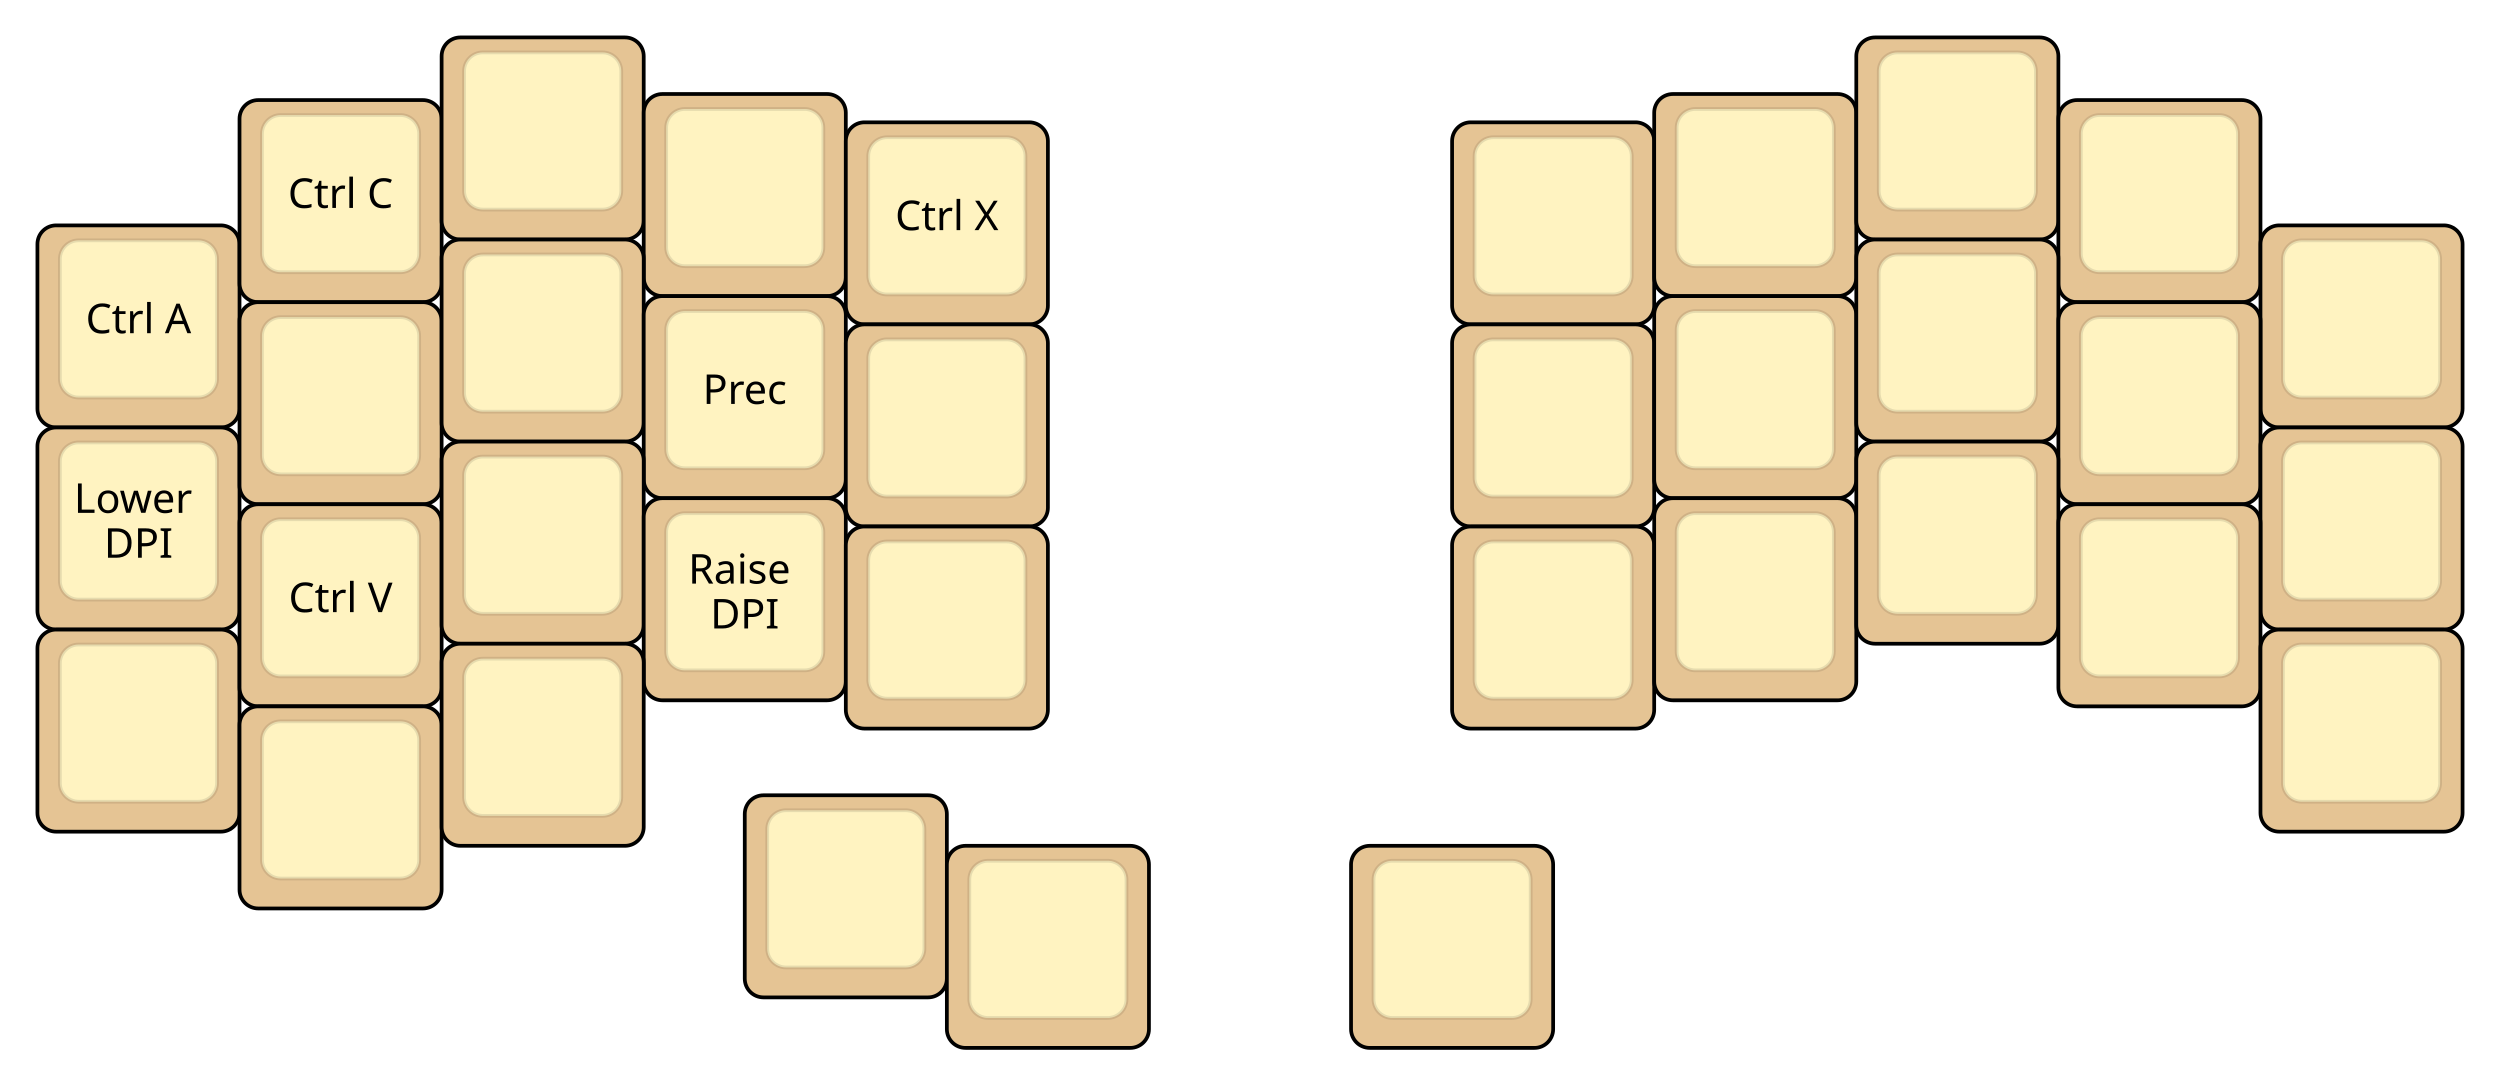
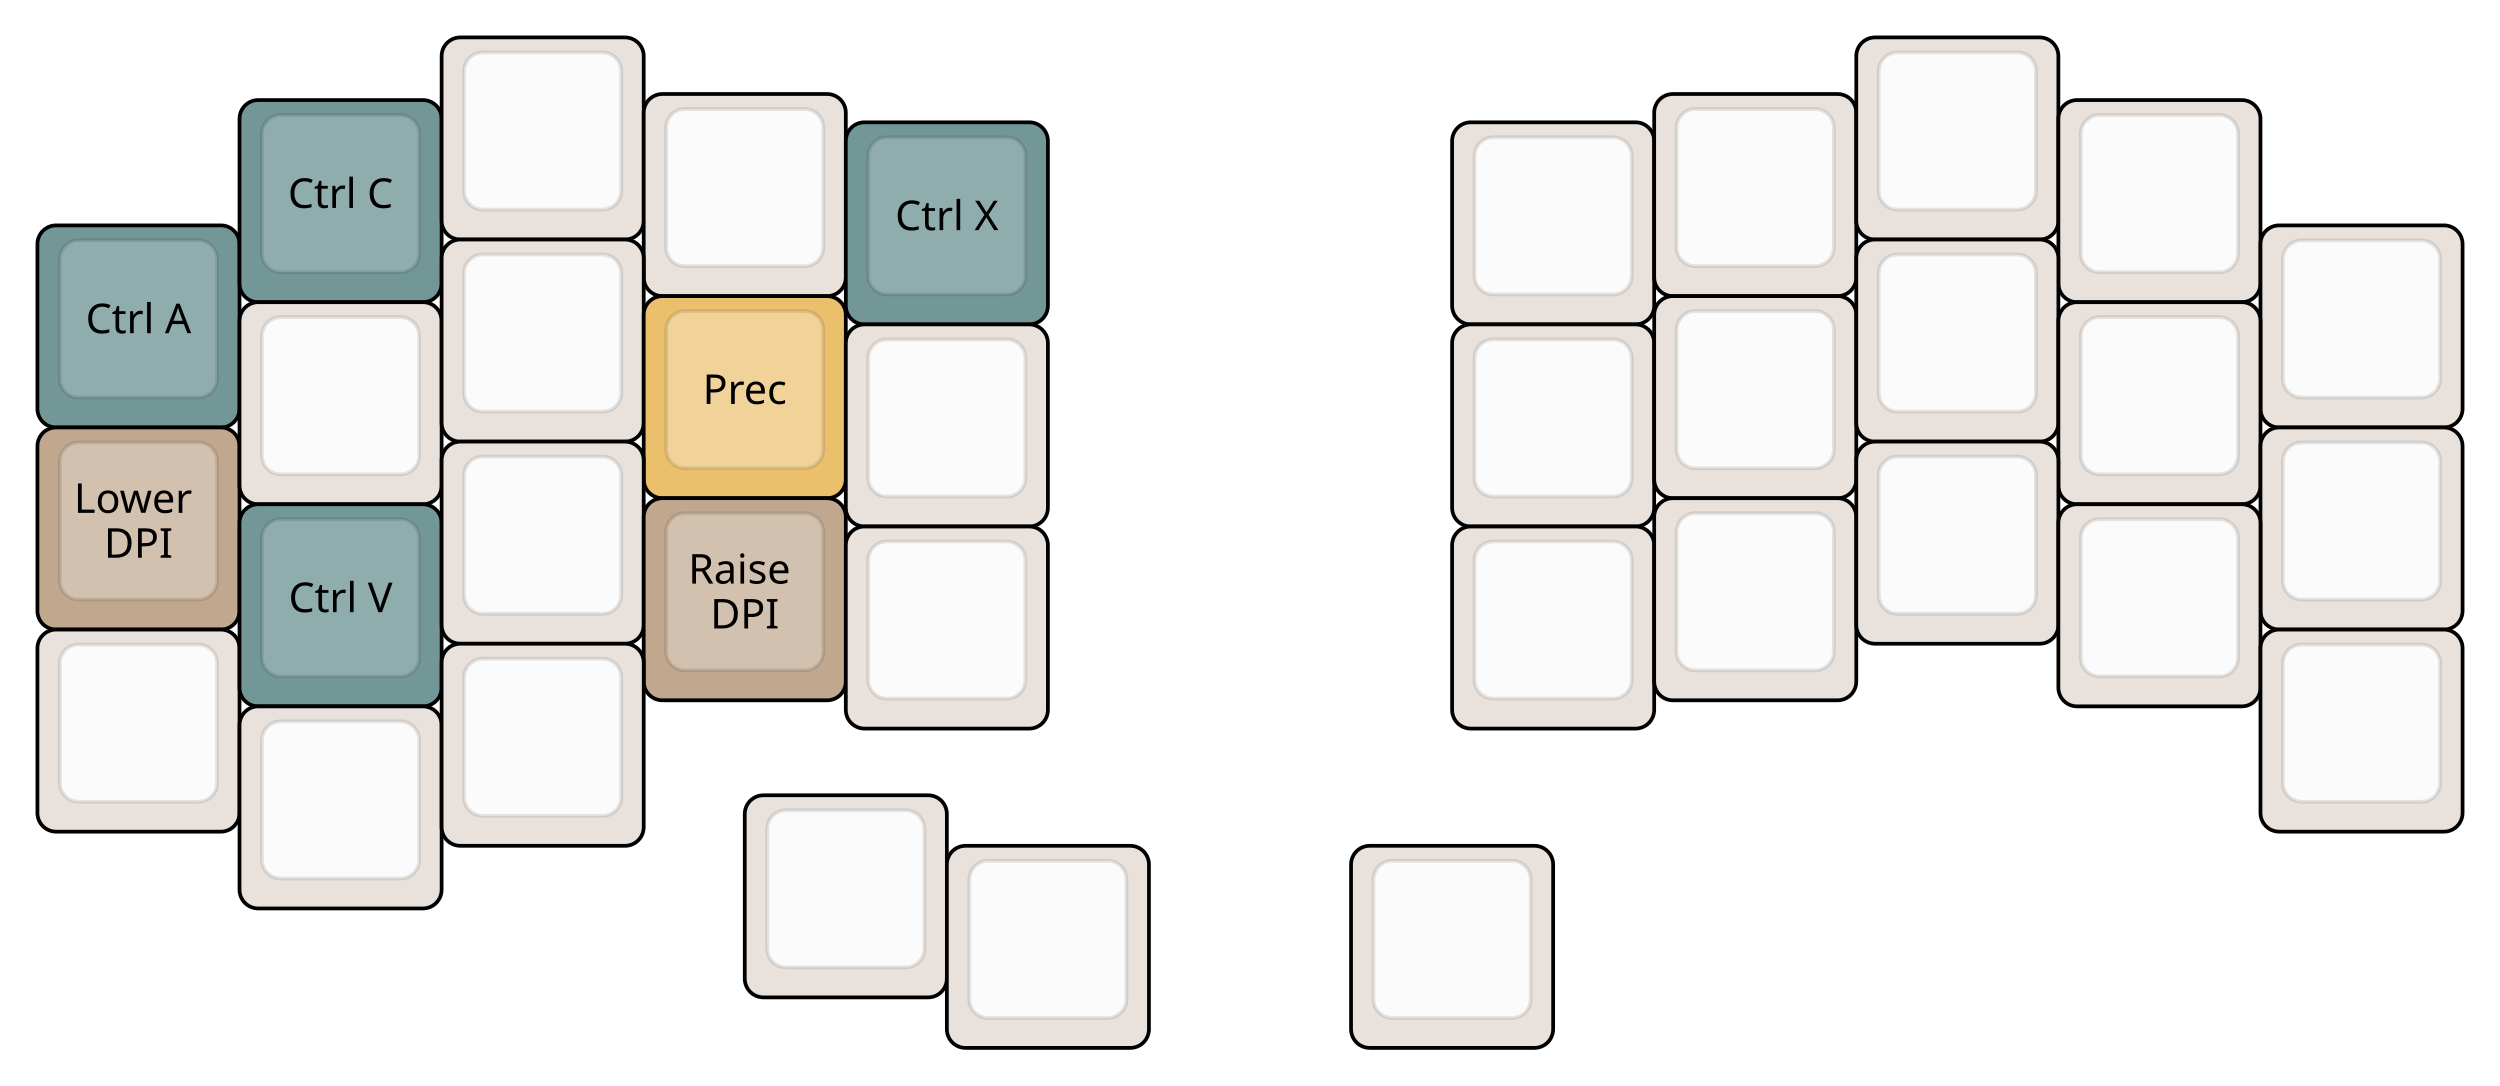
<svg xmlns="http://www.w3.org/2000/svg" width="668px" height="290x" viewBox="0 0 668 290">
  <style type="text/css">
    .keycap .border { stroke: black; stroke-width: 1; }
    .keycap .inner.border { stroke: rgba(0,0,0,.1); }
    .keycap { font-family: sans-serif; font-size: 11px}
    .keycap .sub { font-size: 9px}
  </style>
  <g class="keycap mod_implicit">
-     <rect x="10" y="60.22" width="54" height="54" rx="5" fill="#e5c494" class="outer border" />
-     <rect x="16" y="64.22" width="42" height="42" rx="5" fill="#fff3c1" class="inner border" />
+     <rect x="10" y="60.22" width="54" height="54" rx="5" fill="#739797" class="outer border" />
+     <rect x="16" y="64.22" width="42" height="42" rx="5" fill="#90adad" class="inner border" />
    <text x="37" y="85.22" text-anchor="middle" dominant-baseline="middle" class="main">
      <tspan x="37" dy="0">Ctrl A</tspan>
    </text>
  </g>
  <g class="keycap mod_implicit">
-     <rect x="64" y="26.74" width="54" height="54" rx="5" fill="#e5c494" class="outer border" />
-     <rect x="70" y="30.74" width="42" height="42" rx="5" fill="#fff3c1" class="inner border" />
+     <rect x="64" y="26.74" width="54" height="54" rx="5" fill="#739797" class="outer border" />
+     <rect x="70" y="30.74" width="42" height="42" rx="5" fill="#90adad" class="inner border" />
    <text x="91" y="51.74" text-anchor="middle" dominant-baseline="middle" class="main">
      <tspan x="91" dy="0">Ctrl C</tspan>
    </text>
  </g>
  <g class="keycap blank">
-     <rect x="118" y="10" width="54" height="54" rx="5" fill="#e5c494" class="outer border" />
-     <rect x="124" y="14" width="42" height="42" rx="5" fill="#fff3c1" class="inner border" />
+     <rect x="118" y="10" width="54" height="54" rx="5" fill="#e9e1db" class="outer border" />
+     <rect x="124" y="14" width="42" height="42" rx="5" fill="#fcfbfb" class="inner border" />
  </g>
  <g class="keycap blank">
-     <rect x="172" y="25.12" width="54" height="54" rx="5" fill="#e5c494" class="outer border" />
-     <rect x="178" y="29.12" width="42" height="42" rx="5" fill="#fff3c1" class="inner border" />
+     <rect x="172" y="25.12" width="54" height="54" rx="5" fill="#e9e1db" class="outer border" />
+     <rect x="178" y="29.12" width="42" height="42" rx="5" fill="#fcfbfb" class="inner border" />
  </g>
  <g class="keycap mod_implicit">
-     <rect x="226" y="32.68" width="54" height="54" rx="5" fill="#e5c494" class="outer border" />
-     <rect x="232" y="36.68" width="42" height="42" rx="5" fill="#fff3c1" class="inner border" />
+     <rect x="226" y="32.68" width="54" height="54" rx="5" fill="#739797" class="outer border" />
+     <rect x="232" y="36.68" width="42" height="42" rx="5" fill="#90adad" class="inner border" />
    <text x="253" y="57.68" text-anchor="middle" dominant-baseline="middle" class="main">
      <tspan x="253" dy="0">Ctrl X</tspan>
    </text>
  </g>
  <g class="keycap blank">
-     <rect x="388" y="32.68" width="54" height="54" rx="5" fill="#e5c494" class="outer border" />
-     <rect x="394" y="36.68" width="42" height="42" rx="5" fill="#fff3c1" class="inner border" />
+     <rect x="388" y="32.68" width="54" height="54" rx="5" fill="#e9e1db" class="outer border" />
+     <rect x="394" y="36.68" width="42" height="42" rx="5" fill="#fcfbfb" class="inner border" />
  </g>
  <g class="keycap blank">
-     <rect x="442" y="25.12" width="54" height="54" rx="5" fill="#e5c494" class="outer border" />
-     <rect x="448" y="29.12" width="42" height="42" rx="5" fill="#fff3c1" class="inner border" />
+     <rect x="442" y="25.12" width="54" height="54" rx="5" fill="#e9e1db" class="outer border" />
+     <rect x="448" y="29.12" width="42" height="42" rx="5" fill="#fcfbfb" class="inner border" />
  </g>
  <g class="keycap blank">
-     <rect x="496" y="10" width="54" height="54" rx="5" fill="#e5c494" class="outer border" />
-     <rect x="502" y="14" width="42" height="42" rx="5" fill="#fff3c1" class="inner border" />
+     <rect x="496" y="10" width="54" height="54" rx="5" fill="#e9e1db" class="outer border" />
+     <rect x="502" y="14" width="42" height="42" rx="5" fill="#fcfbfb" class="inner border" />
  </g>
  <g class="keycap blank">
-     <rect x="550" y="26.74" width="54" height="54" rx="5" fill="#e5c494" class="outer border" />
-     <rect x="556" y="30.74" width="42" height="42" rx="5" fill="#fff3c1" class="inner border" />
+     <rect x="550" y="26.74" width="54" height="54" rx="5" fill="#e9e1db" class="outer border" />
+     <rect x="556" y="30.74" width="42" height="42" rx="5" fill="#fcfbfb" class="inner border" />
  </g>
  <g class="keycap blank">
-     <rect x="604" y="60.22" width="54" height="54" rx="5" fill="#e5c494" class="outer border" />
-     <rect x="610" y="64.22" width="42" height="42" rx="5" fill="#fff3c1" class="inner border" />
+     <rect x="604" y="60.22" width="54" height="54" rx="5" fill="#e9e1db" class="outer border" />
+     <rect x="610" y="64.22" width="42" height="42" rx="5" fill="#fcfbfb" class="inner border" />
  </g>
  <g class="keycap default">
-     <rect x="10" y="114.22" width="54" height="54" rx="5" fill="#e5c494" class="outer border" />
-     <rect x="16" y="118.22" width="42" height="42" rx="5" fill="#fff3c1" class="inner border" />
+     <rect x="10" y="114.22" width="54" height="54" rx="5" fill="#c1a78e" class="outer border" />
+     <rect x="16" y="118.22" width="42" height="42" rx="5" fill="#d3c1af" class="inner border" />
    <text x="37" y="133.22" text-anchor="middle" dominant-baseline="middle" class="main">
      <tspan x="37" dy="0">Lower</tspan>
      <tspan x="37" dy="12">DPI</tspan>
    </text>
  </g>
  <g class="keycap blank">
-     <rect x="64" y="80.74" width="54" height="54" rx="5" fill="#e5c494" class="outer border" />
-     <rect x="70" y="84.74" width="42" height="42" rx="5" fill="#fff3c1" class="inner border" />
+     <rect x="64" y="80.74" width="54" height="54" rx="5" fill="#e9e1db" class="outer border" />
+     <rect x="70" y="84.74" width="42" height="42" rx="5" fill="#fcfbfb" class="inner border" />
  </g>
  <g class="keycap blank">
-     <rect x="118" y="64" width="54" height="54" rx="5" fill="#e5c494" class="outer border" />
-     <rect x="124" y="68" width="42" height="42" rx="5" fill="#fff3c1" class="inner border" />
+     <rect x="118" y="64" width="54" height="54" rx="5" fill="#e9e1db" class="outer border" />
+     <rect x="124" y="68" width="42" height="42" rx="5" fill="#fcfbfb" class="inner border" />
  </g>
  <g class="keycap special">
-     <rect x="172" y="79.12" width="54" height="54" rx="5" fill="#e5c494" class="outer border" />
-     <rect x="178" y="83.12" width="42" height="42" rx="5" fill="#fff3c1" class="inner border" />
+     <rect x="172" y="79.12" width="54" height="54" rx="5" fill="#ebc06d" class="outer border" />
+     <rect x="178" y="83.12" width="42" height="42" rx="5" fill="#f1d39a" class="inner border" />
    <text x="199" y="104.12" text-anchor="middle" dominant-baseline="middle" class="main">
      <tspan x="199" dy="0">Prec</tspan>
    </text>
  </g>
  <g class="keycap blank">
-     <rect x="226" y="86.68" width="54" height="54" rx="5" fill="#e5c494" class="outer border" />
-     <rect x="232" y="90.68" width="42" height="42" rx="5" fill="#fff3c1" class="inner border" />
+     <rect x="226" y="86.68" width="54" height="54" rx="5" fill="#e9e1db" class="outer border" />
+     <rect x="232" y="90.68" width="42" height="42" rx="5" fill="#fcfbfb" class="inner border" />
  </g>
  <g class="keycap blank">
-     <rect x="388" y="86.68" width="54" height="54" rx="5" fill="#e5c494" class="outer border" />
-     <rect x="394" y="90.68" width="42" height="42" rx="5" fill="#fff3c1" class="inner border" />
+     <rect x="388" y="86.68" width="54" height="54" rx="5" fill="#e9e1db" class="outer border" />
+     <rect x="394" y="90.68" width="42" height="42" rx="5" fill="#fcfbfb" class="inner border" />
  </g>
  <g class="keycap blank">
-     <rect x="442" y="79.12" width="54" height="54" rx="5" fill="#e5c494" class="outer border" />
-     <rect x="448" y="83.12" width="42" height="42" rx="5" fill="#fff3c1" class="inner border" />
+     <rect x="442" y="79.12" width="54" height="54" rx="5" fill="#e9e1db" class="outer border" />
+     <rect x="448" y="83.12" width="42" height="42" rx="5" fill="#fcfbfb" class="inner border" />
  </g>
  <g class="keycap blank">
-     <rect x="496" y="64" width="54" height="54" rx="5" fill="#e5c494" class="outer border" />
-     <rect x="502" y="68" width="42" height="42" rx="5" fill="#fff3c1" class="inner border" />
+     <rect x="496" y="64" width="54" height="54" rx="5" fill="#e9e1db" class="outer border" />
+     <rect x="502" y="68" width="42" height="42" rx="5" fill="#fcfbfb" class="inner border" />
  </g>
  <g class="keycap blank">
-     <rect x="550" y="80.74" width="54" height="54" rx="5" fill="#e5c494" class="outer border" />
-     <rect x="556" y="84.74" width="42" height="42" rx="5" fill="#fff3c1" class="inner border" />
+     <rect x="550" y="80.74" width="54" height="54" rx="5" fill="#e9e1db" class="outer border" />
+     <rect x="556" y="84.74" width="42" height="42" rx="5" fill="#fcfbfb" class="inner border" />
  </g>
  <g class="keycap blank">
-     <rect x="604" y="114.22" width="54" height="54" rx="5" fill="#e5c494" class="outer border" />
-     <rect x="610" y="118.22" width="42" height="42" rx="5" fill="#fff3c1" class="inner border" />
+     <rect x="604" y="114.22" width="54" height="54" rx="5" fill="#e9e1db" class="outer border" />
+     <rect x="610" y="118.22" width="42" height="42" rx="5" fill="#fcfbfb" class="inner border" />
  </g>
  <g class="keycap blank">
-     <rect x="10" y="168.22" width="54" height="54" rx="5" fill="#e5c494" class="outer border" />
-     <rect x="16" y="172.22" width="42" height="42" rx="5" fill="#fff3c1" class="inner border" />
+     <rect x="10" y="168.22" width="54" height="54" rx="5" fill="#e9e1db" class="outer border" />
+     <rect x="16" y="172.22" width="42" height="42" rx="5" fill="#fcfbfb" class="inner border" />
  </g>
  <g class="keycap mod_implicit">
-     <rect x="64" y="134.74" width="54" height="54" rx="5" fill="#e5c494" class="outer border" />
-     <rect x="70" y="138.74" width="42" height="42" rx="5" fill="#fff3c1" class="inner border" />
+     <rect x="64" y="134.74" width="54" height="54" rx="5" fill="#739797" class="outer border" />
+     <rect x="70" y="138.74" width="42" height="42" rx="5" fill="#90adad" class="inner border" />
    <text x="91" y="159.74" text-anchor="middle" dominant-baseline="middle" class="main">
      <tspan x="91" dy="0">Ctrl V</tspan>
    </text>
  </g>
  <g class="keycap blank">
-     <rect x="118" y="118" width="54" height="54" rx="5" fill="#e5c494" class="outer border" />
-     <rect x="124" y="122" width="42" height="42" rx="5" fill="#fff3c1" class="inner border" />
+     <rect x="118" y="118" width="54" height="54" rx="5" fill="#e9e1db" class="outer border" />
+     <rect x="124" y="122" width="42" height="42" rx="5" fill="#fcfbfb" class="inner border" />
  </g>
  <g class="keycap default">
-     <rect x="172" y="133.12" width="54" height="54" rx="5" fill="#e5c494" class="outer border" />
-     <rect x="178" y="137.12" width="42" height="42" rx="5" fill="#fff3c1" class="inner border" />
+     <rect x="172" y="133.12" width="54" height="54" rx="5" fill="#c1a78e" class="outer border" />
+     <rect x="178" y="137.12" width="42" height="42" rx="5" fill="#d3c1af" class="inner border" />
    <text x="199" y="152.12" text-anchor="middle" dominant-baseline="middle" class="main">
      <tspan x="199" dy="0">Raise</tspan>
      <tspan x="199" dy="12">DPI</tspan>
    </text>
  </g>
  <g class="keycap blank">
-     <rect x="226" y="140.68" width="54" height="54" rx="5" fill="#e5c494" class="outer border" />
-     <rect x="232" y="144.68" width="42" height="42" rx="5" fill="#fff3c1" class="inner border" />
+     <rect x="226" y="140.68" width="54" height="54" rx="5" fill="#e9e1db" class="outer border" />
+     <rect x="232" y="144.68" width="42" height="42" rx="5" fill="#fcfbfb" class="inner border" />
  </g>
  <g class="keycap blank">
-     <rect x="388" y="140.68" width="54" height="54" rx="5" fill="#e5c494" class="outer border" />
-     <rect x="394" y="144.68" width="42" height="42" rx="5" fill="#fff3c1" class="inner border" />
+     <rect x="388" y="140.68" width="54" height="54" rx="5" fill="#e9e1db" class="outer border" />
+     <rect x="394" y="144.68" width="42" height="42" rx="5" fill="#fcfbfb" class="inner border" />
  </g>
  <g class="keycap blank">
-     <rect x="442" y="133.12" width="54" height="54" rx="5" fill="#e5c494" class="outer border" />
-     <rect x="448" y="137.12" width="42" height="42" rx="5" fill="#fff3c1" class="inner border" />
+     <rect x="442" y="133.12" width="54" height="54" rx="5" fill="#e9e1db" class="outer border" />
+     <rect x="448" y="137.12" width="42" height="42" rx="5" fill="#fcfbfb" class="inner border" />
  </g>
  <g class="keycap blank">
-     <rect x="496" y="118" width="54" height="54" rx="5" fill="#e5c494" class="outer border" />
-     <rect x="502" y="122" width="42" height="42" rx="5" fill="#fff3c1" class="inner border" />
+     <rect x="496" y="118" width="54" height="54" rx="5" fill="#e9e1db" class="outer border" />
+     <rect x="502" y="122" width="42" height="42" rx="5" fill="#fcfbfb" class="inner border" />
  </g>
  <g class="keycap blank">
-     <rect x="550" y="134.74" width="54" height="54" rx="5" fill="#e5c494" class="outer border" />
-     <rect x="556" y="138.74" width="42" height="42" rx="5" fill="#fff3c1" class="inner border" />
+     <rect x="550" y="134.74" width="54" height="54" rx="5" fill="#e9e1db" class="outer border" />
+     <rect x="556" y="138.74" width="42" height="42" rx="5" fill="#fcfbfb" class="inner border" />
  </g>
  <g class="keycap blank">
-     <rect x="604" y="168.22" width="54" height="54" rx="5" fill="#e5c494" class="outer border" />
-     <rect x="610" y="172.22" width="42" height="42" rx="5" fill="#fff3c1" class="inner border" />
+     <rect x="604" y="168.22" width="54" height="54" rx="5" fill="#e9e1db" class="outer border" />
+     <rect x="610" y="172.22" width="42" height="42" rx="5" fill="#fcfbfb" class="inner border" />
  </g>
  <g class="keycap blank">
-     <rect x="64" y="188.74" width="54" height="54" rx="5" fill="#e5c494" class="outer border" />
-     <rect x="70" y="192.74" width="42" height="42" rx="5" fill="#fff3c1" class="inner border" />
+     <rect x="64" y="188.74" width="54" height="54" rx="5" fill="#e9e1db" class="outer border" />
+     <rect x="70" y="192.74" width="42" height="42" rx="5" fill="#fcfbfb" class="inner border" />
  </g>
  <g class="keycap blank">
-     <rect x="118" y="172" width="54" height="54" rx="5" fill="#e5c494" class="outer border" />
-     <rect x="124" y="176" width="42" height="42" rx="5" fill="#fff3c1" class="inner border" />
+     <rect x="118" y="172" width="54" height="54" rx="5" fill="#e9e1db" class="outer border" />
+     <rect x="124" y="176" width="42" height="42" rx="5" fill="#fcfbfb" class="inner border" />
  </g>
  <g class="keycap blank">
-     <rect x="199" y="212.5" width="54" height="54" rx="5" fill="#e5c494" class="outer border" />
-     <rect x="205" y="216.5" width="42" height="42" rx="5" fill="#fff3c1" class="inner border" />
+     <rect x="199" y="212.5" width="54" height="54" rx="5" fill="#e9e1db" class="outer border" />
+     <rect x="205" y="216.5" width="42" height="42" rx="5" fill="#fcfbfb" class="inner border" />
  </g>
  <g class="keycap blank">
-     <rect x="253" y="226" width="54" height="54" rx="5" fill="#e5c494" class="outer border" />
-     <rect x="259" y="230" width="42" height="42" rx="5" fill="#fff3c1" class="inner border" />
+     <rect x="253" y="226" width="54" height="54" rx="5" fill="#e9e1db" class="outer border" />
+     <rect x="259" y="230" width="42" height="42" rx="5" fill="#fcfbfb" class="inner border" />
  </g>
  <g class="keycap blank">
-     <rect x="361" y="226" width="54" height="54" rx="5" fill="#e5c494" class="outer border" />
-     <rect x="367" y="230" width="42" height="42" rx="5" fill="#fff3c1" class="inner border" />
+     <rect x="361" y="226" width="54" height="54" rx="5" fill="#e9e1db" class="outer border" />
+     <rect x="367" y="230" width="42" height="42" rx="5" fill="#fcfbfb" class="inner border" />
  </g>
</svg>
